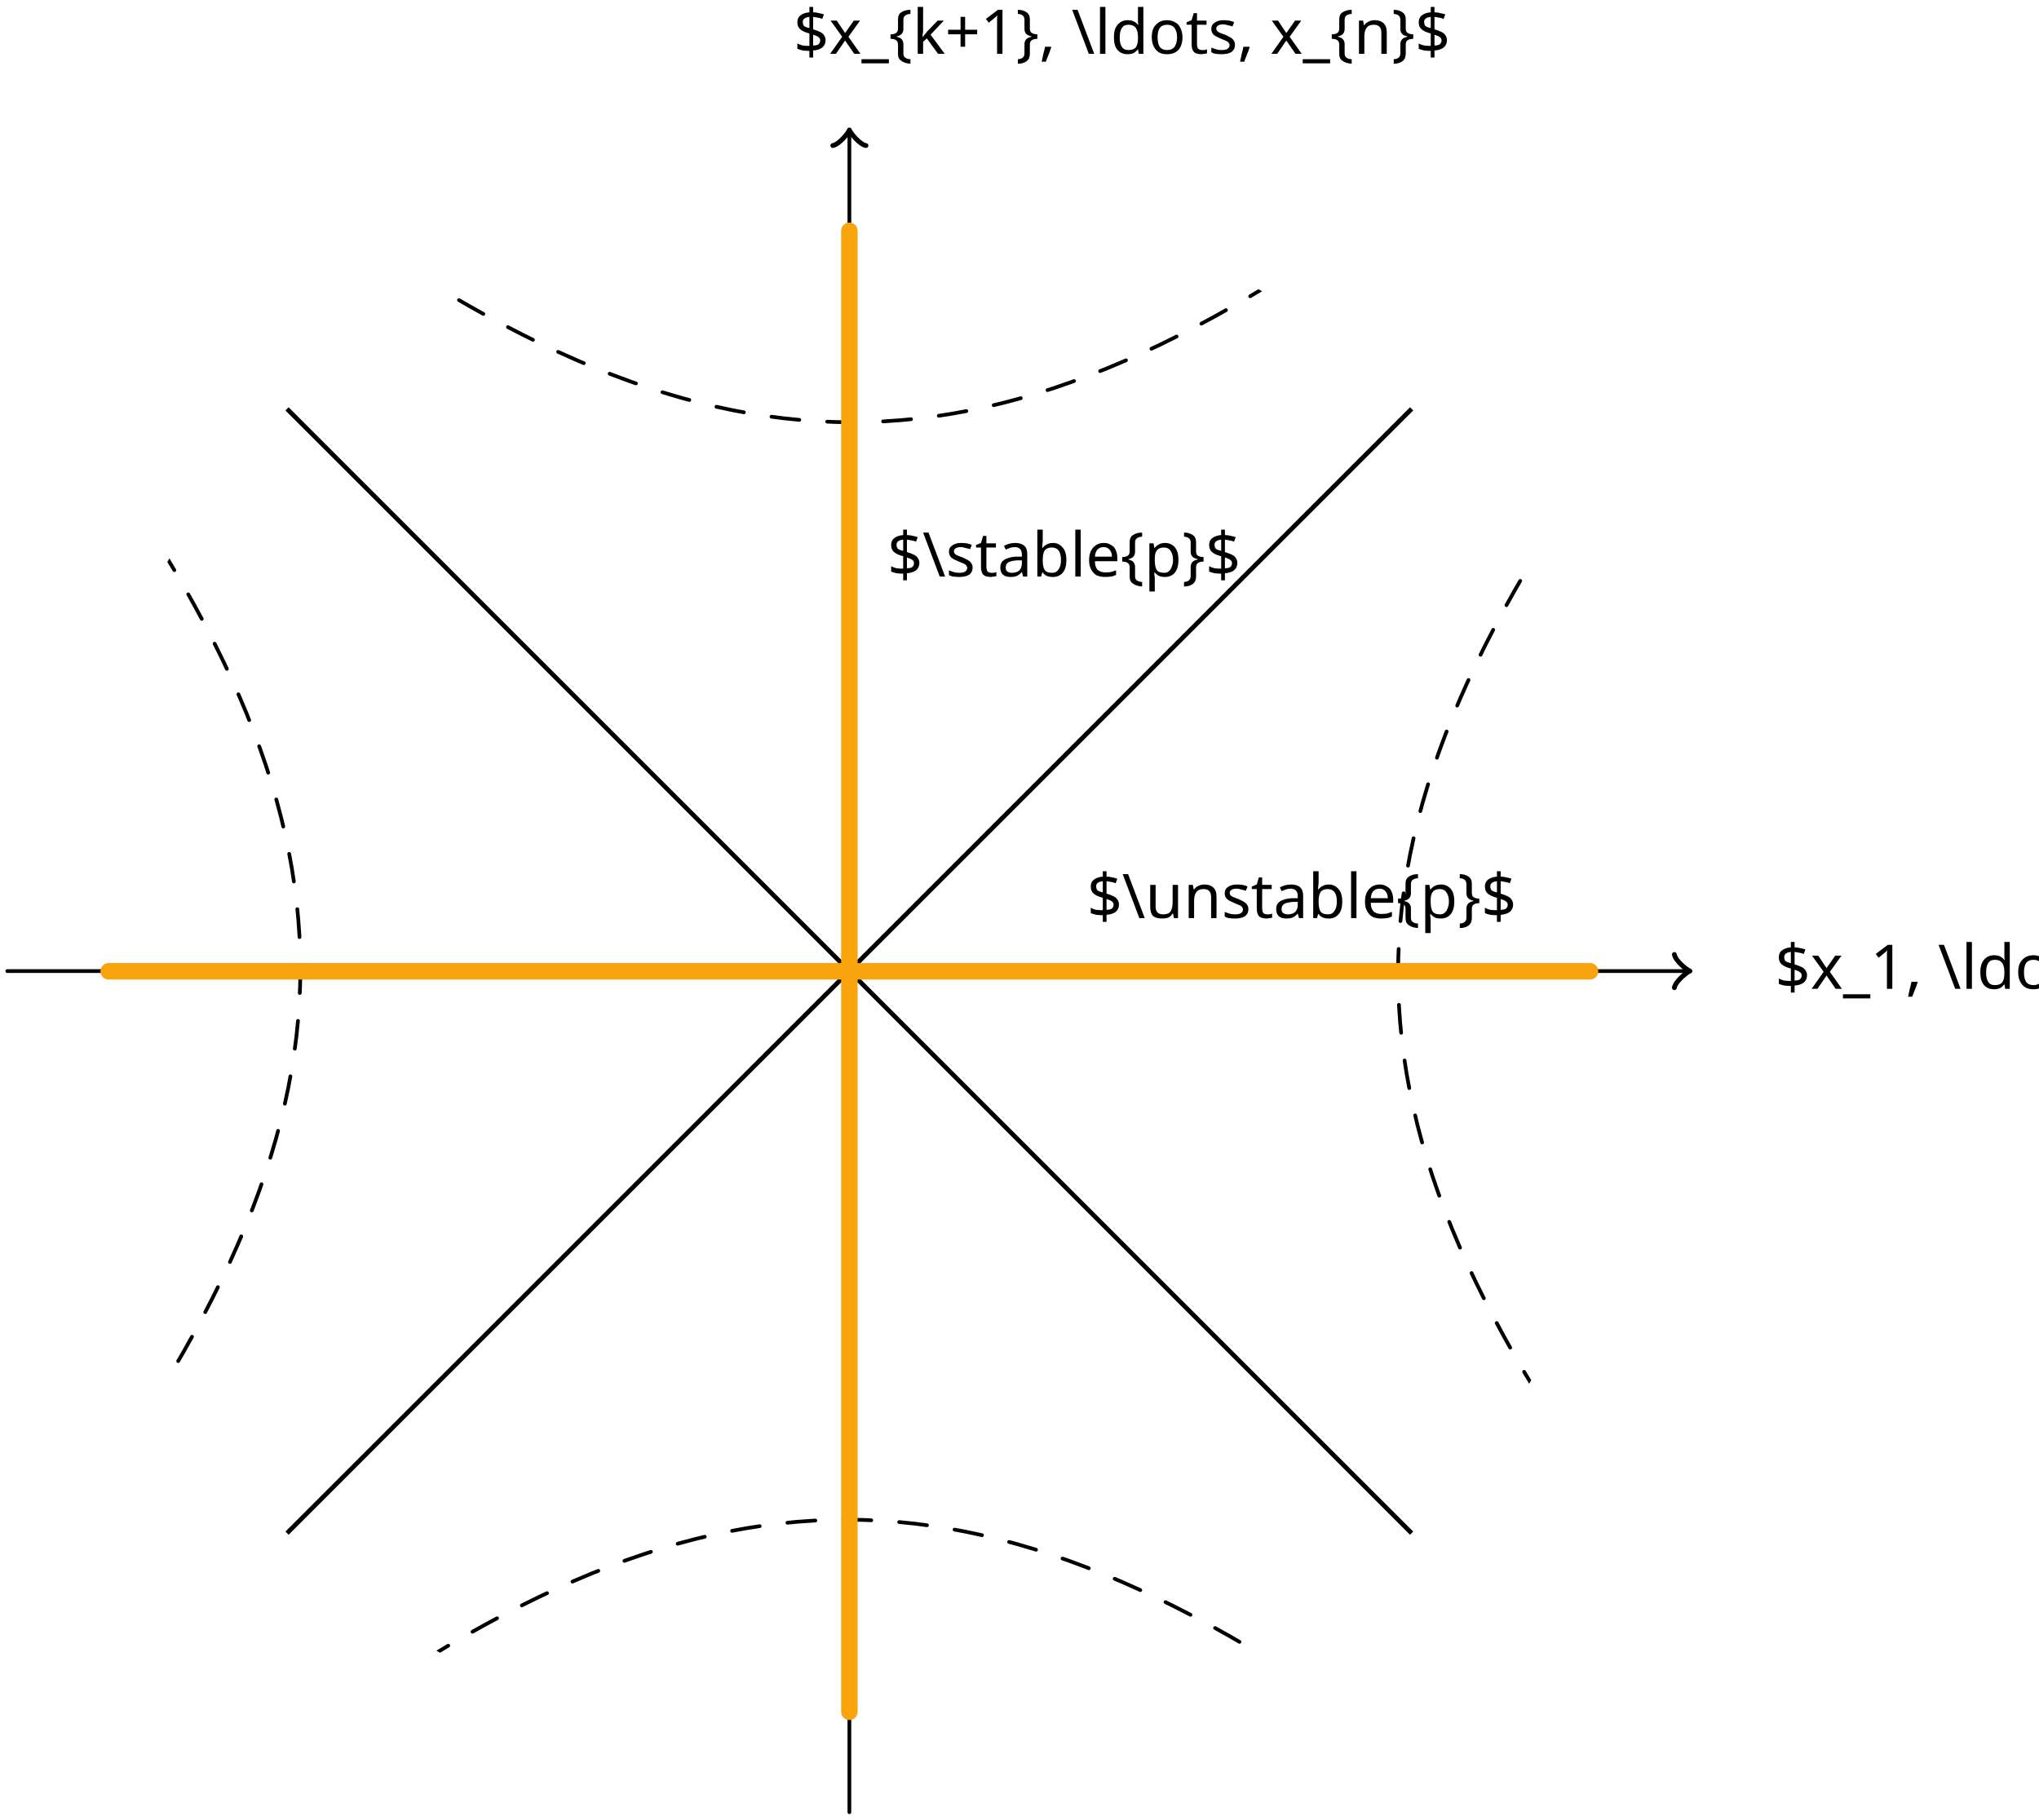
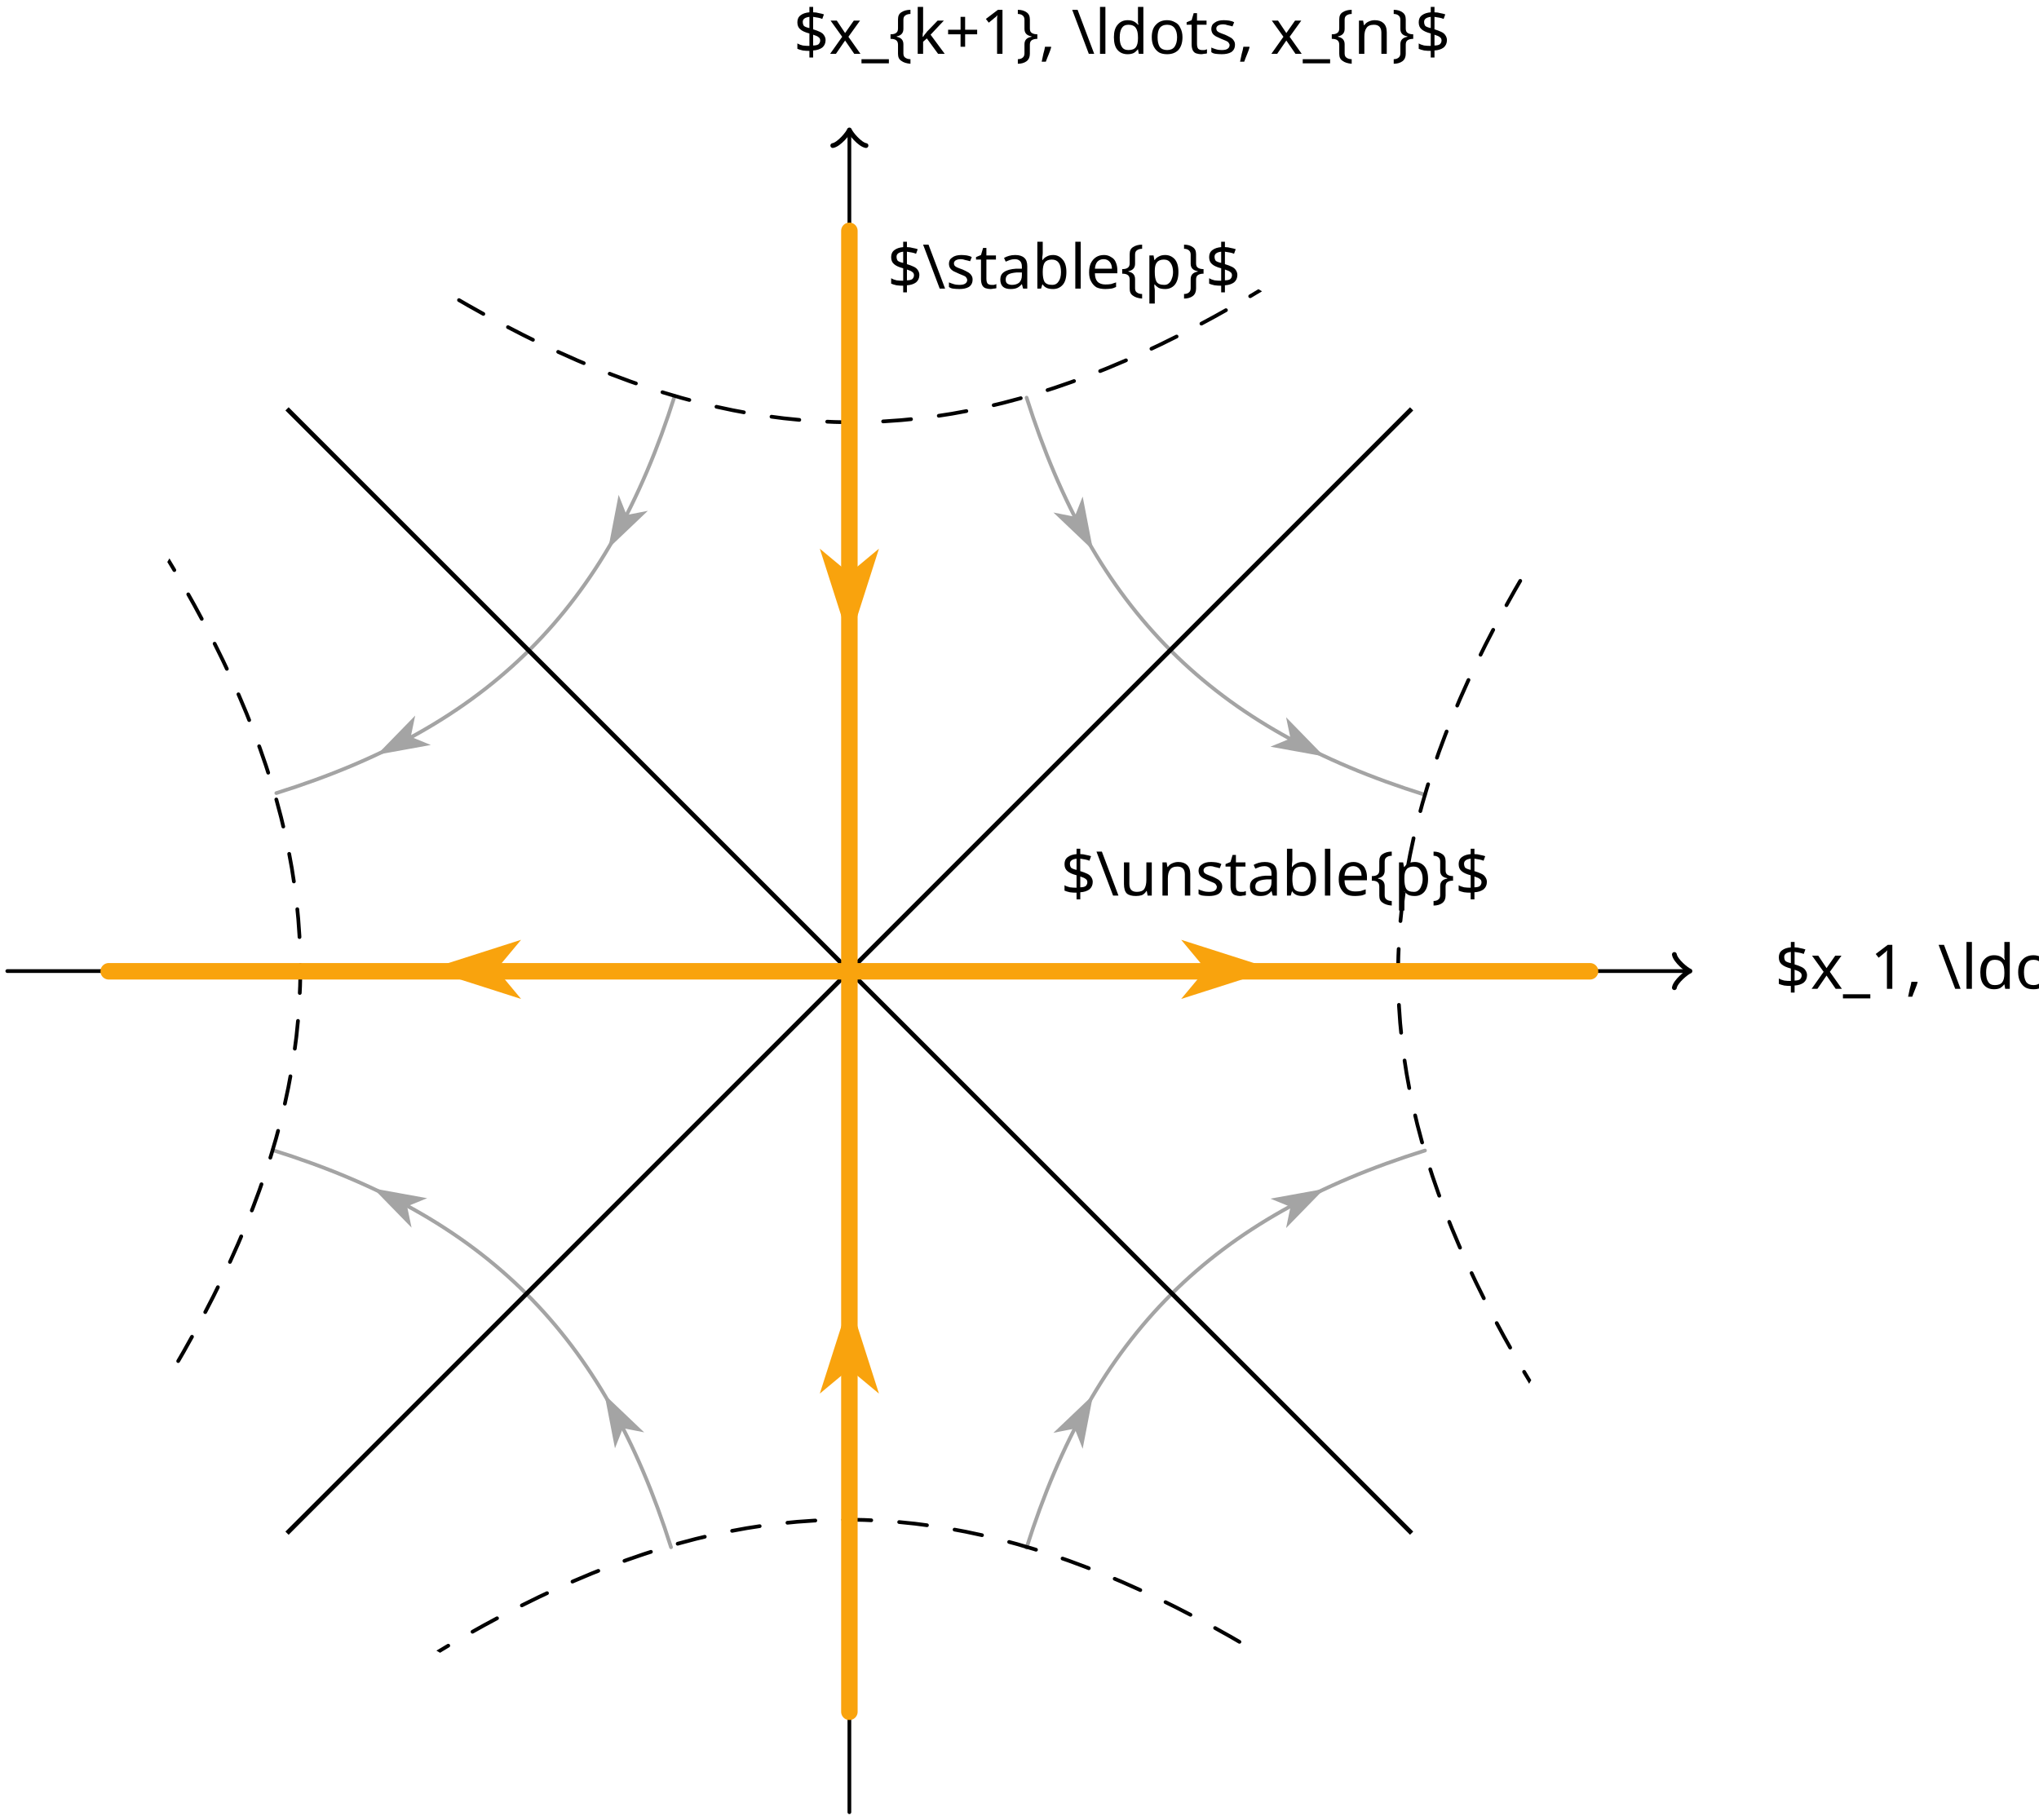
- <svg xmlns="http://www.w3.org/2000/svg" width="76.772mm" height="68.523mm" viewBox="0 0 76.772 68.523" version="1.1" id="svg8">
+ <svg xmlns="http://www.w3.org/2000/svg" xmlns:xlink="http://www.w3.org/1999/xlink" width="76.772mm" height="68.523mm" viewBox="0 0 76.772 68.523" version="1.1" id="svg8">
  <defs id="defs2">
    <marker markerWidth="0.911" markerHeight="1.69" style="overflow:visible;stroke:#000000" refX="0" refY="0" orient="auto-start-reverse" id="marker-arrow-0.5308">
      <g id="g820" transform="scale(2.153529)">
        <path id="path818" style="fill:none;stroke:#000000;stroke-width:0.6;stroke-linecap:round;stroke-linejoin:round;stroke-miterlimit:10;stroke-dasharray:none;stroke-opacity:1" d="M -1.554,2.072 C -1.425,1.295 0,0.13 0.389,0 0,-0.13 -1.425,-1.295 -1.554,-2.072" />
      </g>
    </marker>
    <marker markerWidth="0.911" markerHeight="1.69" style="overflow:visible;stroke:#000000" refX="0" refY="0" orient="auto-start-reverse" id="marker946">
      <g id="g944" transform="scale(2.153529)">
        <path id="path942" style="fill:none;stroke:#000000;stroke-width:0.6;stroke-linecap:round;stroke-linejoin:round;stroke-miterlimit:10;stroke-dasharray:none;stroke-opacity:1" d="M -1.554,2.072 C -1.425,1.295 0,0.13 0.389,0 0,-0.13 -1.425,-1.295 -1.554,-2.072" />
      </g>
    </marker>
    <clipPath clipPathUnits="userSpaceOnUse" id="clipPath941">
      <ellipse style="color:#000000;overflow:visible;opacity:1;vector-effect:none;fill:none;fill-opacity:1;stroke:#000000;stroke-width:0.281;stroke-linecap:round;stroke-linejoin:miter;stroke-miterlimit:4;stroke-dasharray:1.053, 1.053;stroke-dashoffset:0;stroke-opacity:1;marker-start:none;marker-end:none" id="ellipse943" cx="85.386" cy="238.782" rx="27.886" ry="27.886" />
    </clipPath>
  </defs>
  <g id="layer1" transform="translate(-48.95924,-206.6588)">
    <g id="g939" clip-path="url(#clipPath941)" transform="matrix(1.073724,0,0,1.073694,-10.74342,-13.15077)" style="stroke-width:1.14">
      <g id="g967" transform="translate(-28.42754,-0.543304)" style="stroke-width:1.14">
        <g style="fill:#efe6d5;fill-opacity:1;stroke-width:1.14" id="g953" />
        <path id="path872" d="m 85.926,267.213 55.776,-55.776" style="color:#000000;overflow:visible;opacity:1;vector-effect:none;fill:none;fill-opacity:1;stroke:#000000;stroke-width:0.16;stroke-linecap:round;stroke-linejoin:miter;stroke-miterlimit:4;stroke-dasharray:none;stroke-dashoffset:0;stroke-opacity:1;marker-start:none;marker-end:none" />
        <path style="color:#000000;overflow:visible;opacity:1;vector-effect:none;fill:none;fill-opacity:1;stroke:#000000;stroke-width:0.16;stroke-linecap:round;stroke-linejoin:miter;stroke-miterlimit:4;stroke-dasharray:none;stroke-dashoffset:0;stroke-opacity:1;marker-start:none;marker-end:none" d="m 85.926,211.437 55.776,55.776" id="path884" />
      </g>
      <g id="g1189" transform="translate(-0.755194,-0.54133)" style="fill:none;fill-opacity:1;stroke:#000000;stroke-width:0.131;stroke-dasharray:0.981, 0.981;stroke-opacity:1;marker-start:none;marker-end:none">
        <g id="g1145" transform="matrix(-0.4850672,0.4850672,-0.4850672,-0.4850672,292.7515,288.2308)" style="fill:none;fill-opacity:1;stroke:#000000;stroke-width:0.191;stroke-dasharray:1.43, 1.43;stroke-opacity:1;marker-start:none;marker-end:none">
          <path style="color:#000000;overflow:visible;opacity:1;vector-effect:none;fill:none;fill-opacity:1;stroke:#000000;stroke-width:0.191;stroke-linecap:round;stroke-linejoin:miter;stroke-miterlimit:4;stroke-dasharray:1.43, 1.43;stroke-dashoffset:0;stroke-opacity:1;marker-start:none;marker-end:none" d="m 170.485,213.814 c 4.014,27.696 14.005,37.84 41.725,41.745" id="path1143" />
        </g>
        <g id="g1157" transform="matrix(0.4850672,-0.4850672,0.4850672,0.4850672,-120.4754,190.4124)" style="fill:none;fill-opacity:1;stroke:#000000;stroke-width:0.191;stroke-dasharray:1.43, 1.43;stroke-opacity:1;marker-start:none;marker-end:none">
          <path style="color:#000000;overflow:visible;opacity:1;vector-effect:none;fill:none;fill-opacity:1;stroke:#000000;stroke-width:0.191;stroke-linecap:round;stroke-linejoin:miter;stroke-miterlimit:4;stroke-dasharray:1.43, 1.43;stroke-dashoffset:0;stroke-opacity:1;marker-start:none;marker-end:none" d="m 170.485,213.814 c 4.014,27.696 14.005,37.84 41.725,41.745" id="path1155" />
        </g>
      </g>
      <g id="g1195" style="fill:none;fill-opacity:1;stroke:#000000;stroke-width:0.131;stroke-dasharray:0.981, 0.981;stroke-opacity:1;marker-start:none;marker-end:none" transform="translate(-0.755194,-0.54133)">
        <g style="fill:none;fill-opacity:1;stroke:#000000;stroke-width:0.191;stroke-dasharray:1.43, 1.43;stroke-opacity:1;marker-start:none;marker-end:none" transform="matrix(0.4850672,0.4850672,-0.4850672,0.4850672,135.0472,32.70819)" id="g1139">
          <path id="path1137" d="m 170.485,213.814 c 4.014,27.696 14.005,37.84 41.725,41.745" style="color:#000000;overflow:visible;opacity:1;vector-effect:none;fill:none;fill-opacity:1;stroke:#000000;stroke-width:0.191;stroke-linecap:round;stroke-linejoin:miter;stroke-miterlimit:4;stroke-dasharray:1.43, 1.43;stroke-dashoffset:0;stroke-opacity:1;marker-start:none;marker-end:none" />
        </g>
        <g style="fill:none;fill-opacity:1;stroke:#000000;stroke-width:0.191;stroke-dasharray:1.43, 1.43;stroke-opacity:1;marker-start:none;marker-end:none" transform="matrix(-0.4850672,-0.4850672,0.4850672,-0.4850672,37.22885,445.9351)" id="g1151">
          <path id="path1149" d="m 170.485,213.814 c 4.014,27.696 14.005,37.84 41.725,41.745" style="color:#000000;overflow:visible;opacity:1;vector-effect:none;fill:none;fill-opacity:1;stroke:#000000;stroke-width:0.191;stroke-linecap:round;stroke-linejoin:miter;stroke-miterlimit:4;stroke-dasharray:1.43, 1.43;stroke-dashoffset:0;stroke-opacity:1;marker-start:none;marker-end:none" />
        </g>
      </g>
    </g>
    <path style="color:#000000;overflow:visible;opacity:1;vector-effect:none;fill:none;fill-opacity:1;stroke:#000000;stroke-width:0.14;stroke-linecap:round;stroke-linejoin:miter;stroke-miterlimit:4;stroke-dasharray:none;stroke-dashoffset:0;stroke-opacity:1;marker-start:none;marker-end:url(#marker-arrow-0.5308)" d="M 80.94,274.907 V 211.672" id="path816" />
    <path id="path842" d="M 49.234,243.23 H 112.471" style="color:#000000;overflow:visible;opacity:1;vector-effect:none;fill:none;fill-opacity:1;stroke:#000000;stroke-width:0.14;stroke-linecap:round;stroke-linejoin:miter;stroke-miterlimit:4;stroke-dasharray:none;stroke-dashoffset:0;stroke-opacity:1;marker-start:none;marker-end:url(#marker-arrow-0.5308)" />
    <text id="text846" xml:space="preserve" style="font-size:2.321px;font-family:'Iosevka Term';-inkscape-font-specification:'Iosevka Term, Normal';fill:#000000;fill-opacity:1;stroke:none;stroke-width:0.265" y="243.905" x="115.794" transform="scale(1.000014,0.9999861)">
      <tspan id="tspan844" x="115.794" y="243.905" style="stroke-width:0.265">$x_1, \ldots, x_k$</tspan>
    </text>
    <text id="text860" xml:space="preserve" style="font-size:2.321px;font-family:'Iosevka Term';-inkscape-font-specification:'Iosevka Term, Normal';fill:#000000;fill-opacity:1;stroke:none;stroke-width:0.265" y="208.69" x="78.839" transform="scale(1.000014,0.9999861)">
      <tspan id="tspan858" x="78.839" y="208.69" style="stroke-width:0.265">$x_{k+1}, \ldots, x_{n}$</tspan>
    </text>
-     <text id="text960" xml:space="preserve" style="font-size:2.321px;font-family:'Iosevka Term';-inkscape-font-specification:'Iosevka Term, Normal';fill:#000000;fill-opacity:1;stroke:none;stroke-width:0.265" x="89.885" y="241.238" transform="scale(1.000014,0.9999861)">
-       <tspan id="tspan958" x="89.885" y="241.238" style="stroke-width:0.265">$\unstable{p}$</tspan>
+     <text id="text960" xml:space="preserve" style="font-size:2.321px;font-family:'Iosevka Term';-inkscape-font-specification:'Iosevka Term, Normal';fill:#000000;fill-opacity:1;stroke:none;stroke-width:0.265" x="88.897" y="240.391" transform="scale(1.000014,0.9999861)">
+       <tspan id="tspan958" x="88.897" y="240.391" style="stroke-width:0.265">$\unstable{p}$</tspan>
    </text>
-     <text y="228.377" x="82.371" style="font-size:2.321px;font-family:'Iosevka Term';-inkscape-font-specification:'Iosevka Term, Normal';fill:#000000;fill-opacity:1;stroke:none;stroke-width:0.265" xml:space="preserve" id="text974" transform="scale(1.000014,0.9999861)">
-       <tspan style="stroke-width:0.265" y="228.377" x="82.371" id="tspan972">$\stable{p}$</tspan>
+     <text y="217.534" x="82.371" style="font-size:2.321px;font-family:'Iosevka Term';-inkscape-font-specification:'Iosevka Term, Normal';fill:#000000;fill-opacity:1;stroke:none;stroke-width:0.265" xml:space="preserve" id="text974" transform="scale(1.000014,0.9999861)">
+       <tspan style="stroke-width:0.265" y="217.534" x="82.371" id="tspan972">$\stable{p}$</tspan>
    </text>
    <path style="color:#000000;overflow:visible;opacity:1;vector-effect:none;fill:none;fill-opacity:1;stroke:#f9a30d;stroke-width:0.621;stroke-linecap:round;stroke-linejoin:miter;stroke-miterlimit:4;stroke-dasharray:none;stroke-dashoffset:0;stroke-opacity:1;marker-start:none;marker-end:none" d="M 80.94,271.125 V 215.352" id="path976" />
    <path id="path978" d="m 53.052,243.238 h 7.232 48.543" style="color:#000000;overflow:visible;opacity:1;vector-effect:none;fill:none;fill-opacity:1;stroke:#f9a30d;stroke-width:0.621;stroke-linecap:round;stroke-linejoin:miter;stroke-miterlimit:4;stroke-dasharray:none;stroke-dashoffset:0;stroke-opacity:1;marker-start:none;marker-end:none" />
+     <path style="color:#000000;overflow:visible;opacity:1;vector-effect:none;fill:#f9a30d;fill-opacity:1;stroke:#f9a30d;stroke-width:0.14;stroke-linecap:butt;stroke-linejoin:miter;stroke-miterlimit:4;stroke-dasharray:none;stroke-dashoffset:0;stroke-opacity:1;marker-start:none;marker-end:none" d="m 80.94,230.576 -0.974,-3.047 0.974,0.811 0.974,-0.811 z" id="rect866" />
+     <path id="path871" d="m 80.94,255.889 0.974,3.047 -0.974,-0.811 -0.974,0.811 z" style="color:#000000;overflow:visible;opacity:1;vector-effect:none;fill:#f9a30d;fill-opacity:1;stroke:#f9a30d;stroke-width:0.14;stroke-linecap:butt;stroke-linejoin:miter;stroke-miterlimit:4;stroke-dasharray:none;stroke-dashoffset:0;stroke-opacity:1;marker-start:none;marker-end:none" />
+     <path id="path873" d="m 96.687,243.166 -3.047,-0.974 0.811,0.974 -0.811,0.974 z" style="color:#000000;overflow:visible;opacity:1;vector-effect:none;fill:#f9a30d;fill-opacity:1;stroke:#f9a30d;stroke-width:0.14;stroke-linecap:butt;stroke-linejoin:miter;stroke-miterlimit:4;stroke-dasharray:none;stroke-dashoffset:0;stroke-opacity:1;marker-start:none;marker-end:none" />
+     <path style="color:#000000;overflow:visible;opacity:1;vector-effect:none;fill:#f9a30d;fill-opacity:1;stroke:#f9a30d;stroke-width:0.14;stroke-linecap:butt;stroke-linejoin:miter;stroke-miterlimit:4;stroke-dasharray:none;stroke-dashoffset:0;stroke-opacity:1;marker-start:none;marker-end:none" d="m 65.325,243.166 3.047,-0.974 -0.811,0.974 0.811,0.974 z" id="path875" />
+     <g id="g888" style="opacity:0.356">
+       <g style="stroke-width:1.645" transform="matrix(0.6079239,0,0,0.6079231,-17.89982,83.04411)" id="g1133">
+         <path style="color:#000000;overflow:visible;opacity:1;vector-effect:none;fill:none;fill-opacity:1;stroke:#000000;stroke-width:0.231;stroke-linecap:round;stroke-linejoin:miter;stroke-miterlimit:4;stroke-dasharray:none;stroke-dashoffset:0;stroke-opacity:1;marker-start:none;marker-end:none" d="m 173.562,227.973 c 4.169,13.162 11.474,20.478 24.672,24.603" id="path1121" />
+         <path id="rect866-3" d="m 191.664,250.022 -2.589,-0.469 0.965,-0.395 -0.213,-1.021 z" style="color:#000000;overflow:visible;opacity:1;vector-effect:none;fill:#000000;fill-opacity:1;stroke:#000000;stroke-width:0.231;stroke-linecap:butt;stroke-linejoin:miter;stroke-miterlimit:4;stroke-dasharray:none;stroke-dashoffset:0;stroke-opacity:1;marker-start:none;marker-end:none" />
+         <path style="color:#000000;overflow:visible;opacity:1;vector-effect:none;fill:#000000;fill-opacity:1;stroke:#000000;stroke-width:0.231;stroke-linecap:butt;stroke-linejoin:miter;stroke-miterlimit:4;stroke-dasharray:none;stroke-dashoffset:0;stroke-opacity:1;marker-start:none;marker-end:none" d="m 177.495,237.094 -1.905,-1.815 1.023,0.201 0.383,-0.97 z" id="path922" />
+       </g>
+       <use height="100%" width="100%" transform="matrix(1,0,0,-1,-4.9332449e-7,486.5792)" id="use925" xlink:href="#g1133" y="0" x="0" style="" />
+       <use height="100%" width="100%" transform="matrix(-1,0,0,1,161.8372,-0.01683418)" id="use927" xlink:href="#use925" y="0" x="0" style="" />
+       <use height="100%" width="100%" transform="matrix(1,0,0,-1,0.1379416,486.4984)" id="use929" xlink:href="#use927" y="0" x="0" style="" />
+     </g>
  </g>
</svg>
